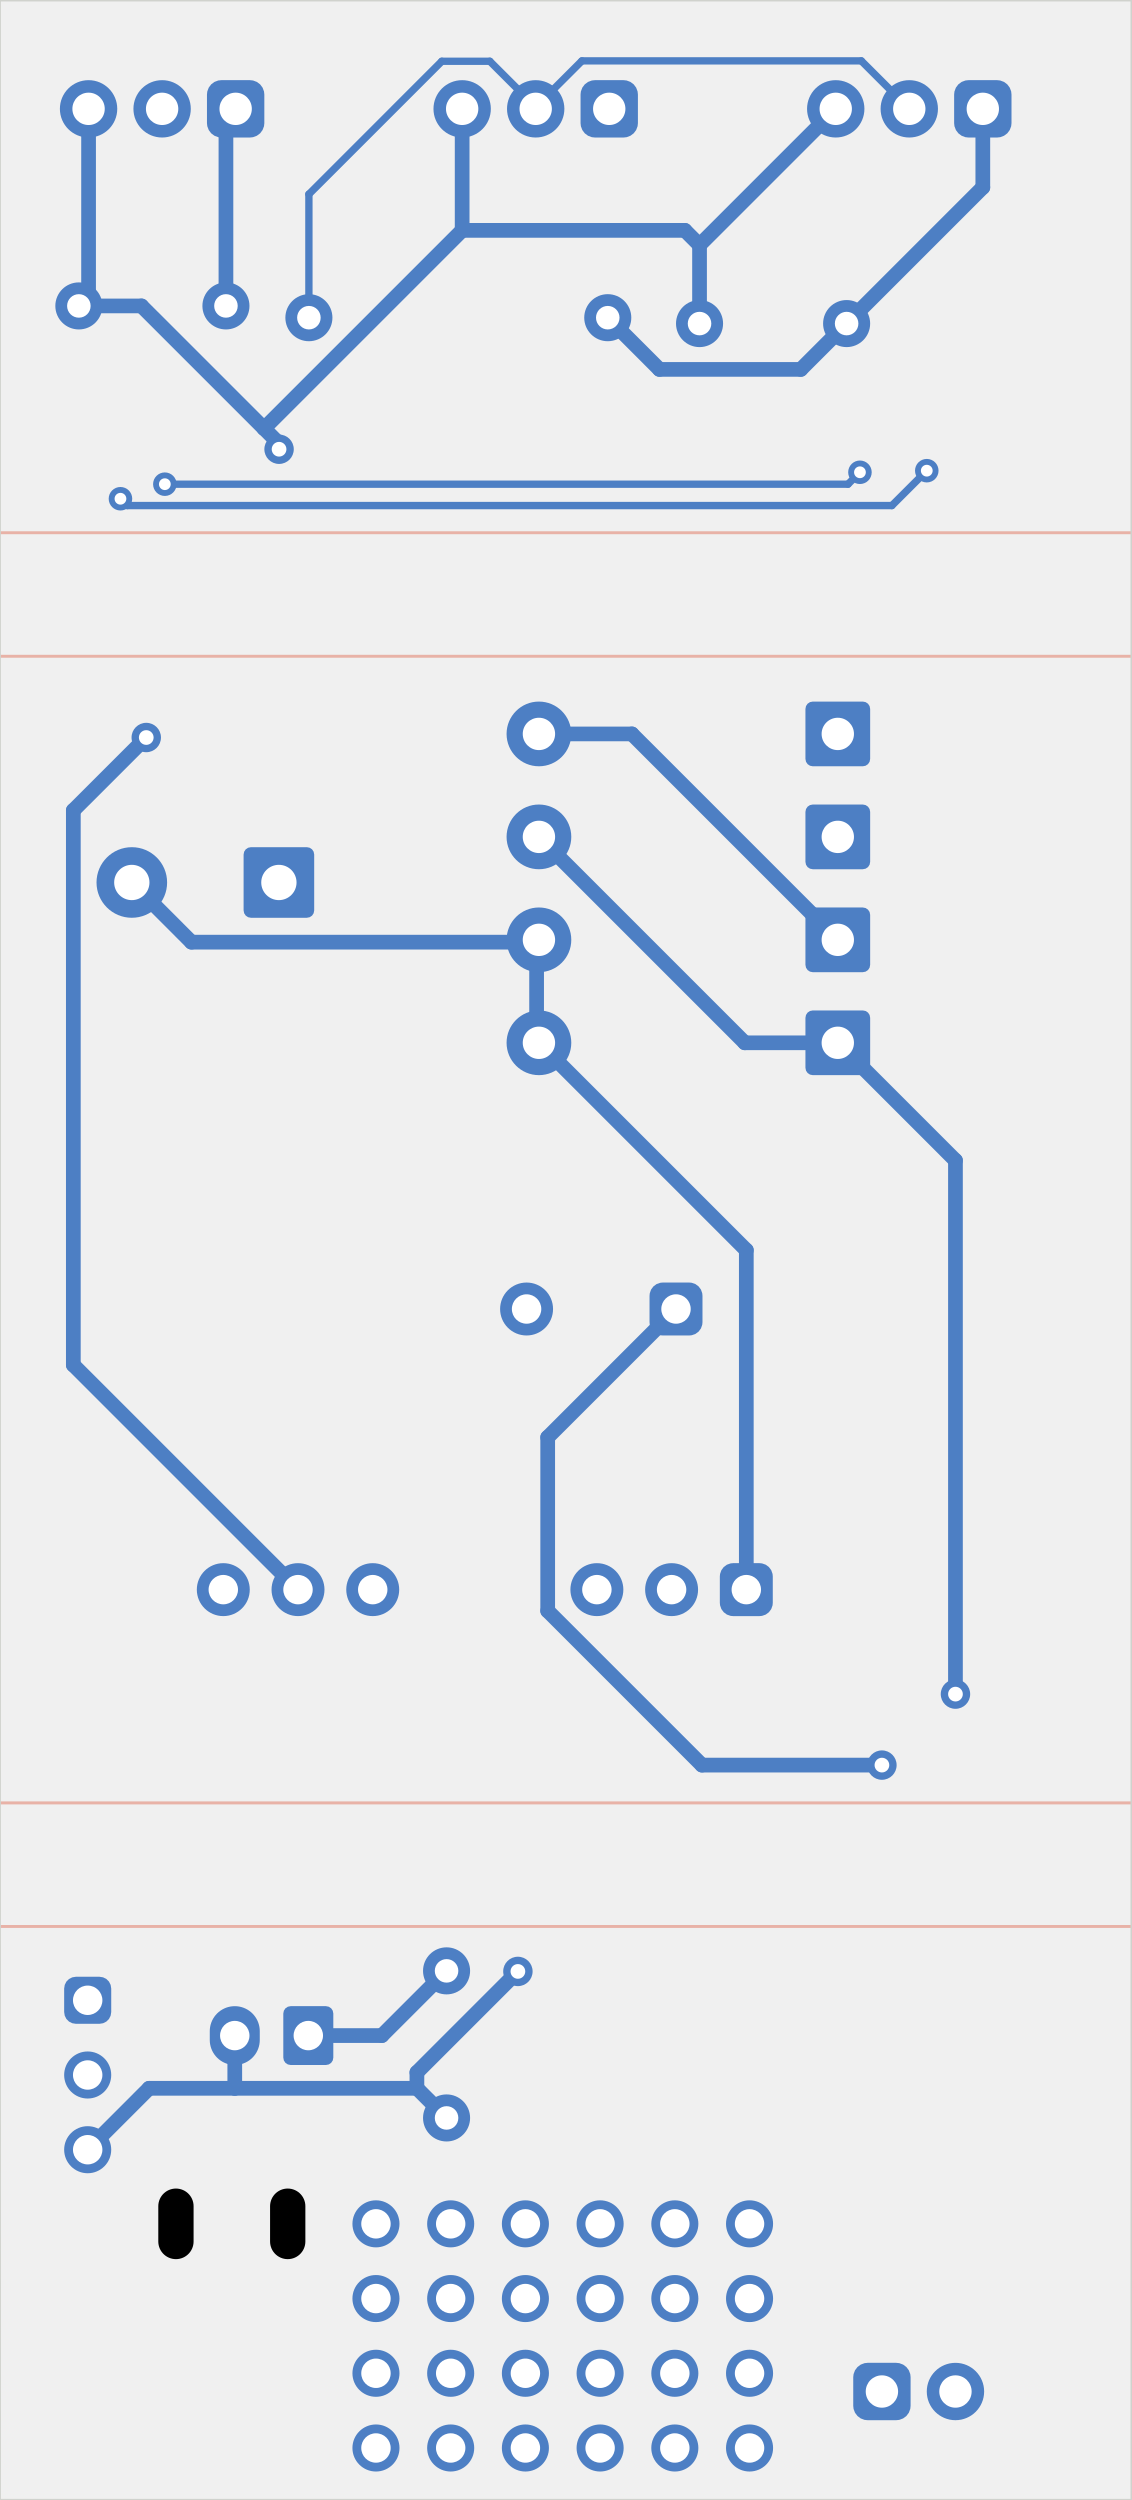
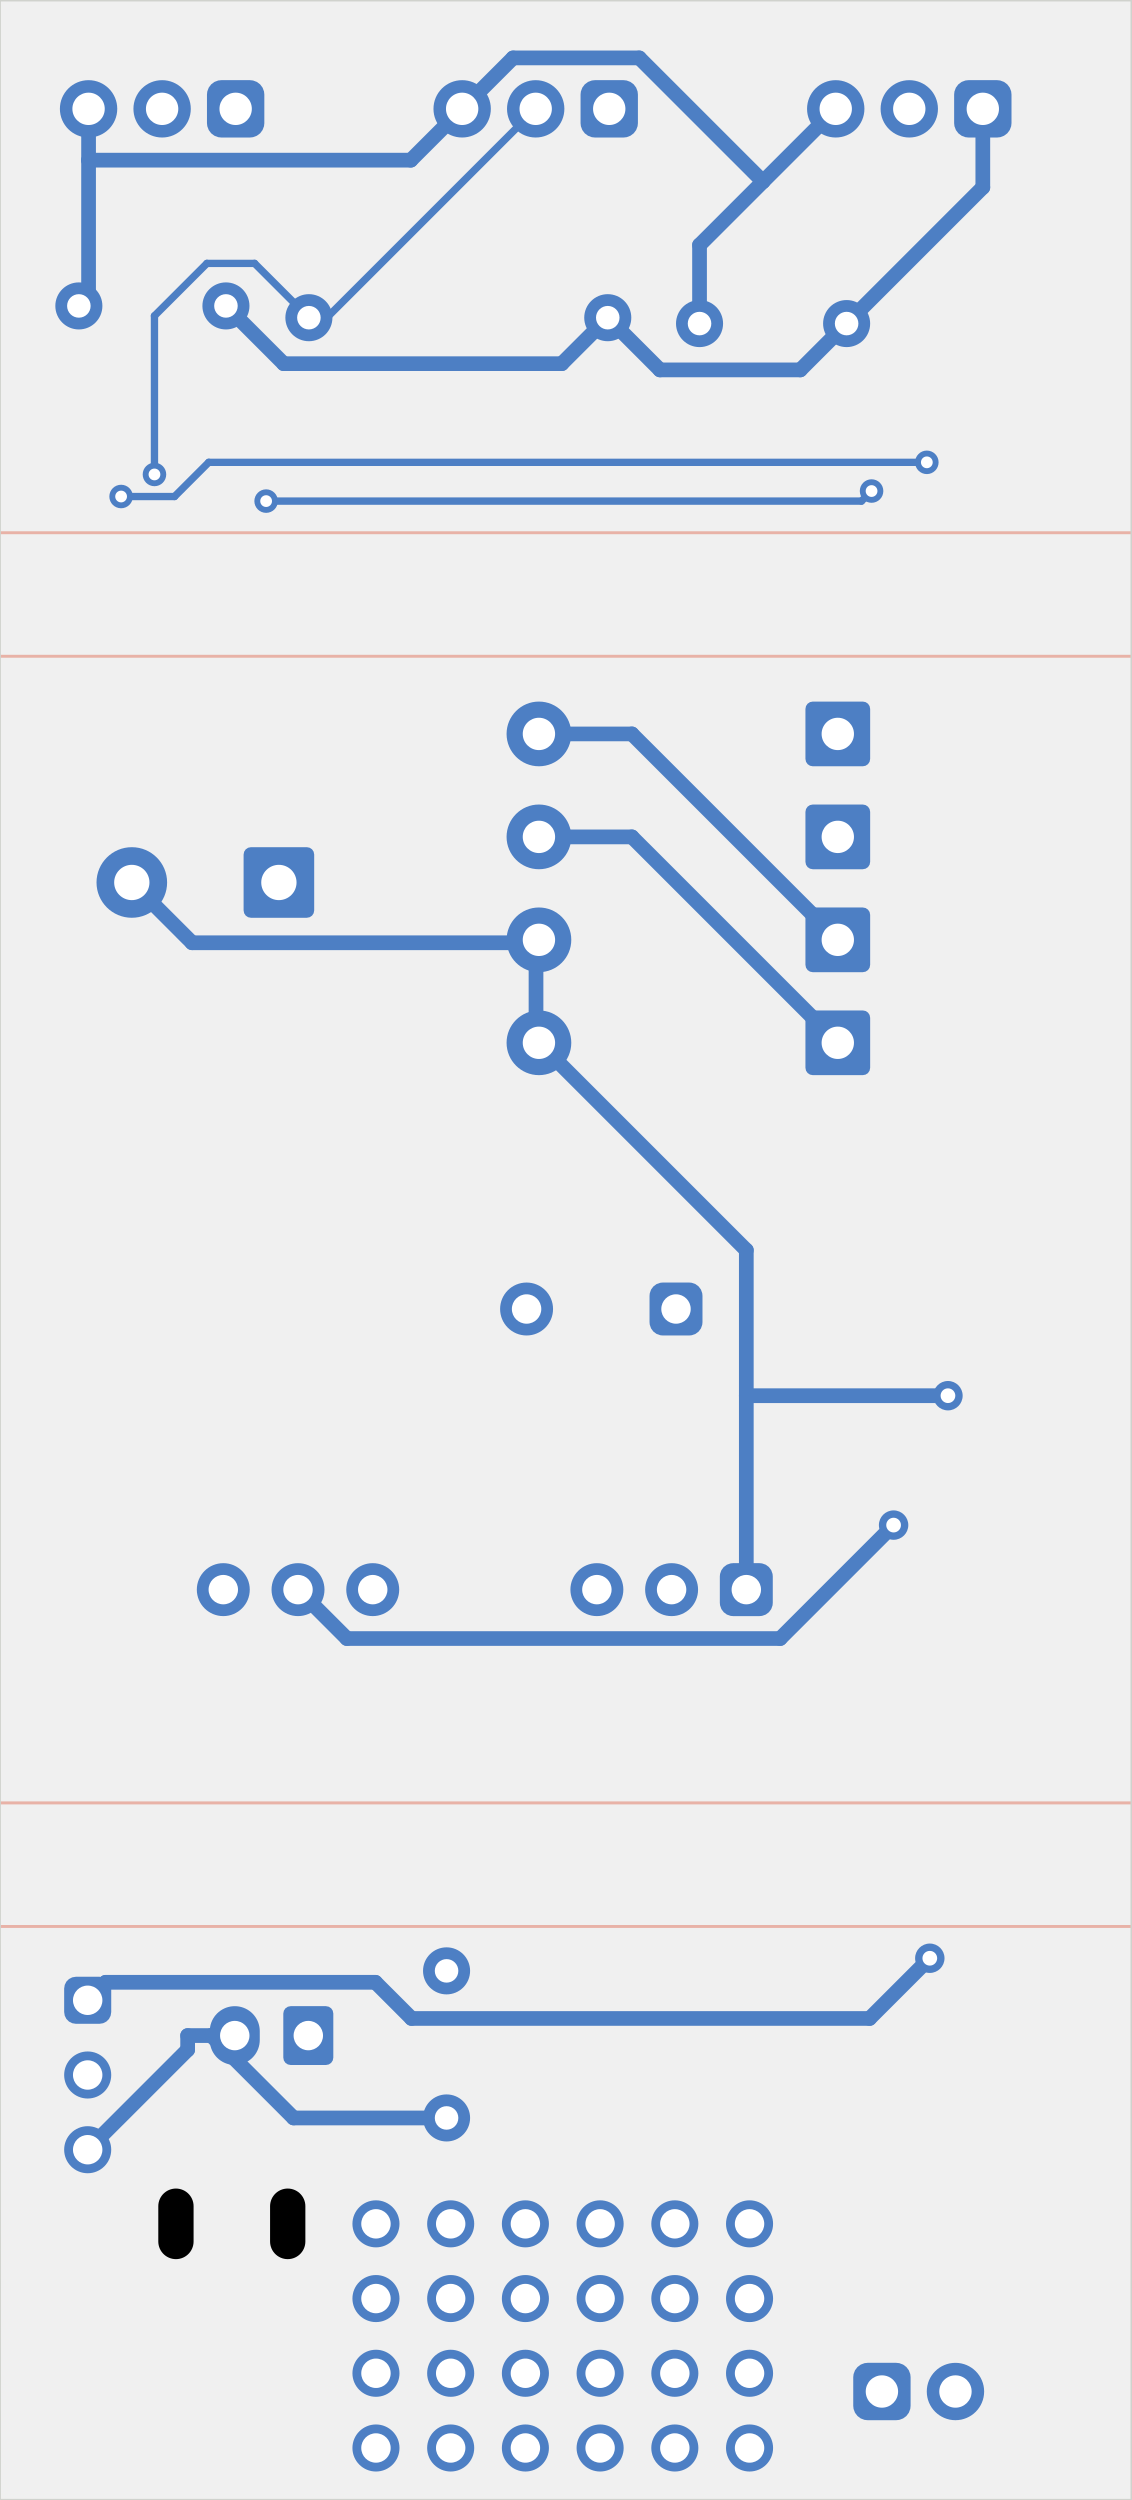
<svg xmlns="http://www.w3.org/2000/svg" version="1.1" width="38.481mm" height="84.988mm" viewBox="0 0 38.481 84.988">
  <g style="fill:#000000; fill-opacity:1;stroke:#000000; stroke-opacity:1; stroke-linecap:round; stroke-linejoin:round;" transform="translate(0 0) scale(1 1)">
+     <path style="fill:#4D7FC4; fill-opacity:1; stroke:none;fill-rule:evenodd;" d="M 21.686,3.212 21.675,3.109 21.626,2.979 21.543,2.868 21.432,2.785 21.302,2.736 21.198,2.725 20.224,2.725 20.12,2.736 19.99,2.785 19.879,2.868 19.796,2.979 19.747,3.109 19.736,3.212 19.736,4.188 19.747,4.291 19.796,4.421 19.879,4.532 19.99,4.615 20.12,4.664 20.224,4.675 21.198,4.675 21.302,4.664 21.432,4.615 21.543,4.532 21.626,4.421 21.675,4.291 21.686,4.188 Z" />
+   </g>
+   <g style="fill:#4D7FC4; fill-opacity:1; stroke:none;">
+     <circle cx="18.211" cy="3.7" r="0.975" />
+     <circle cx="15.711" cy="3.7" r="0.975" />
+     <circle cx="20.661" cy="10.8" r="0.8" />
+     <circle cx="10.501" cy="10.8" r="0.8" />
    <path style="fill:#4D7FC4; fill-opacity:1; stroke:none;fill-rule:evenodd;" d="M 8.986,3.212 8.975,3.109 8.926,2.979 8.843,2.868 8.732,2.785 8.602,2.736 8.498,2.725 7.524,2.725 7.42,2.736 7.29,2.785 7.179,2.868 7.096,2.979 7.047,3.109 7.036,3.212 7.036,4.188 7.047,4.291 7.096,4.421 7.179,4.532 7.29,4.615 7.42,4.664 7.524,4.675 8.498,4.675 8.602,4.664 8.732,4.615 8.843,4.532 8.926,4.421 8.975,4.291 8.986,4.188 Z" />
-   </g>
-   <g style="fill:#4D7FC4; fill-opacity:1; stroke:none;">
    <circle cx="5.511" cy="3.7" r="0.975" />
    <circle cx="3.011" cy="3.7" r="0.975" />
-     <path style="fill:#4D7FC4; fill-opacity:1; stroke:none;fill-rule:evenodd;" d="M 3.781,67.6 3.761,67.476 3.705,67.365 3.616,67.276 3.505,67.22 3.381,67.2 2.581,67.2 2.457,67.22 2.346,67.276 2.257,67.365 2.201,67.476 2.181,67.6 2.181,68.4 2.201,68.524 2.257,68.635 2.346,68.724 2.457,68.78 2.581,68.8 3.381,68.8 3.505,68.78 3.616,68.724 3.705,68.635 3.761,68.524 3.781,68.4 Z" />
-     <circle cx="2.981" cy="70.54" r="0.8" />
-     <circle cx="2.981" cy="73.08" r="0.8" />
-     <circle cx="20.661" cy="10.8" r="0.8" />
-     <circle cx="10.501" cy="10.8" r="0.8" />
+     <circle cx="28.781" cy="11" r="0.8" />
+     <circle cx="23.781" cy="11" r="0.8" />
+     <circle cx="7.681" cy="10.4" r="0.8" />
+     <circle cx="2.681" cy="10.4" r="0.8" />
    <path style="fill:#4D7FC4; fill-opacity:1; stroke:none;fill-rule:evenodd;" d="M 29.581,24.1 29.562,24.004 29.508,23.923 29.427,23.869 29.331,23.85 27.631,23.85 27.535,23.869 27.454,23.923 27.4,24.004 27.381,24.1 27.381,25.8 27.4,25.896 27.454,25.977 27.535,26.031 27.631,26.05 29.331,26.05 29.427,26.031 29.508,25.977 29.562,25.896 29.581,25.8 Z" />
    <circle cx="18.321" cy="24.95" r="1.1" />
-     <path style="fill:#4D7FC4; fill-opacity:1; stroke:none;fill-rule:evenodd;" d="M 34.386,3.212 34.375,3.109 34.326,2.979 34.243,2.868 34.132,2.785 34.002,2.736 33.898,2.725 32.923,2.725 32.82,2.736 32.69,2.785 32.579,2.868 32.496,2.979 32.447,3.109 32.436,3.212 32.436,4.188 32.447,4.291 32.496,4.421 32.579,4.532 32.69,4.615 32.82,4.664 32.923,4.675 33.898,4.675 34.002,4.664 34.132,4.615 34.243,4.532 34.326,4.421 34.375,4.291 34.386,4.188 Z" />
-     <circle cx="30.911" cy="3.7" r="0.975" />
-     <circle cx="28.411" cy="3.7" r="0.975" />
-     <path style="fill:#4D7FC4; fill-opacity:1; stroke:none;fill-rule:evenodd;" d="M 23.881,44.05 23.873,43.966 23.829,43.84 23.749,43.732 23.641,43.652 23.515,43.608 23.431,43.6 22.531,43.6 22.447,43.608 22.321,43.652 22.213,43.732 22.133,43.84 22.089,43.966 22.081,44.05 22.081,44.95 22.089,45.034 22.133,45.16 22.213,45.268 22.321,45.348 22.447,45.392 22.531,45.4 23.431,45.4 23.515,45.392 23.641,45.348 23.749,45.268 23.829,45.16 23.873,45.034 23.881,44.95 Z" />
-     <circle cx="17.901" cy="44.5" r="0.9" />
-     <path style="fill:#4D7FC4; fill-opacity:1; stroke:none;fill-rule:evenodd;" d="M 29.006,81.787 29.017,81.891 29.066,82.021 29.149,82.132 29.26,82.215 29.39,82.264 29.494,82.275 30.468,82.275 30.572,82.264 30.702,82.215 30.813,82.132 30.896,82.021 30.945,81.891 30.956,81.787 30.956,80.812 30.945,80.709 30.896,80.579 30.813,80.468 30.702,80.385 30.572,80.336 30.468,80.325 29.494,80.325 29.39,80.336 29.26,80.385 29.149,80.468 29.066,80.579 29.017,80.709 29.006,80.812 Z" />
-     <circle cx="32.481" cy="81.3" r="0.975" />
-     <path style="fill:#4D7FC4; fill-opacity:1; stroke:none;fill-rule:evenodd;" d="M 29.581,31.1 29.562,31.004 29.508,30.923 29.427,30.869 29.331,30.85 27.631,30.85 27.535,30.869 27.454,30.923 27.4,31.004 27.381,31.1 27.381,32.8 27.4,32.896 27.454,32.977 27.535,33.031 27.631,33.05 29.331,33.05 29.427,33.031 29.508,32.977 29.562,32.896 29.581,32.8 Z" />
-     <circle cx="18.321" cy="31.95" r="1.1" />
-     <circle cx="7.681" cy="10.4" r="0.8" />
-     <circle cx="2.681" cy="10.4" r="0.8" />
    <path style="fill:#4D7FC4; fill-opacity:1; stroke:none;fill-rule:evenodd;" d="M 26.271,53.59 26.263,53.506 26.219,53.38 26.139,53.272 26.031,53.192 25.905,53.148 25.821,53.14 24.921,53.14 24.837,53.148 24.711,53.192 24.603,53.272 24.523,53.38 24.479,53.506 24.471,53.59 24.471,54.49 24.479,54.574 24.523,54.7 24.603,54.808 24.711,54.888 24.837,54.932 24.921,54.94 25.821,54.94 25.905,54.932 26.031,54.888 26.139,54.808 26.219,54.7 26.263,54.574 26.271,54.49 Z" />
    <circle cx="22.831" cy="54.04" r="0.9" />
    <circle cx="20.291" cy="54.04" r="0.9" />
    <circle cx="12.671" cy="54.04" r="0.9" />
    <circle cx="10.131" cy="54.04" r="0.9" />
    <circle cx="7.591" cy="54.04" r="0.9" />
    <path style="fill:#4D7FC4; fill-opacity:1; stroke:none;fill-rule:evenodd;" d="M 29.581,34.6 29.562,34.504 29.508,34.423 29.427,34.369 29.331,34.35 27.631,34.35 27.535,34.369 27.454,34.423 27.4,34.504 27.381,34.6 27.381,36.3 27.4,36.396 27.454,36.477 27.535,36.531 27.631,36.55 29.331,36.55 29.427,36.531 29.508,36.477 29.562,36.396 29.581,36.3 Z" />
    <circle cx="18.321" cy="35.45" r="1.1" />
-     <path style="fill:#4D7FC4; fill-opacity:1; stroke:none;fill-rule:evenodd;" d="M 29.581,27.6 29.562,27.504 29.508,27.423 29.427,27.369 29.331,27.35 27.631,27.35 27.535,27.369 27.454,27.423 27.4,27.504 27.381,27.6 27.381,29.3 27.4,29.396 27.454,29.477 27.535,29.531 27.631,29.55 29.331,29.55 29.427,29.531 29.508,29.477 29.562,29.396 29.581,29.3 Z" />
-     <circle cx="18.321" cy="28.45" r="1.1" />
-     <circle cx="15.181" cy="67" r="0.8" />
-     <circle cx="15.181" cy="72" r="0.8" />
    <path style="fill:#4D7FC4; fill-opacity:1; stroke:none;fill-rule:evenodd;" d="M 11.331,68.45 11.312,68.354 11.258,68.273 11.177,68.219 11.081,68.2 9.881,68.2 9.785,68.219 9.704,68.273 9.65,68.354 9.631,68.45 9.631,69.95 9.65,70.046 9.704,70.127 9.785,70.181 9.881,70.2 11.081,70.2 11.177,70.181 11.258,70.127 11.312,70.046 11.331,69.95 Z" />
  </g>
  <g style="fill:none;  stroke:#4D7FC4; stroke-width:1.7; stroke-opacity:1;  stroke-linecap:round; stroke-linejoin:round;">
    <path d="M7.981 69.05 L7.981 69.35 " />
-     <path style="fill:#4D7FC4; fill-opacity:1; stroke:none;fill-rule:evenodd;" d="M 21.686,3.212 21.675,3.109 21.626,2.979 21.543,2.868 21.432,2.785 21.302,2.736 21.198,2.725 20.224,2.725 20.12,2.736 19.99,2.785 19.879,2.868 19.796,2.979 19.747,3.109 19.736,3.212 19.736,4.188 19.747,4.291 19.796,4.421 19.879,4.532 19.99,4.615 20.12,4.664 20.224,4.675 21.198,4.675 21.302,4.664 21.432,4.615 21.543,4.532 21.626,4.421 21.675,4.291 21.686,4.188 Z" />
+     <path style="fill:#4D7FC4; fill-opacity:1; stroke:none;fill-rule:evenodd;" d="M 3.781,67.6 3.761,67.476 3.705,67.365 3.616,67.276 3.505,67.22 3.381,67.2 2.581,67.2 2.457,67.22 2.346,67.276 2.257,67.365 2.201,67.476 2.181,67.6 2.181,68.4 2.201,68.524 2.257,68.635 2.346,68.724 2.457,68.78 2.581,68.8 3.381,68.8 3.505,68.78 3.616,68.724 3.705,68.635 3.761,68.524 3.781,68.4 Z" />
  </g>
  <g style="fill:#4D7FC4; fill-opacity:1; stroke:none;">
-     <circle cx="18.211" cy="3.7" r="0.975" />
-     <circle cx="15.711" cy="3.7" r="0.975" />
+     <circle cx="2.981" cy="70.54" r="0.8" />
+     <circle cx="2.981" cy="73.08" r="0.8" />
+     <path style="fill:#4D7FC4; fill-opacity:1; stroke:none;fill-rule:evenodd;" d="M 34.386,3.212 34.375,3.109 34.326,2.979 34.243,2.868 34.132,2.785 34.002,2.736 33.898,2.725 32.923,2.725 32.82,2.736 32.69,2.785 32.579,2.868 32.496,2.979 32.447,3.109 32.436,3.212 32.436,4.188 32.447,4.291 32.496,4.421 32.579,4.532 32.69,4.615 32.82,4.664 32.923,4.675 33.898,4.675 34.002,4.664 34.132,4.615 34.243,4.532 34.326,4.421 34.375,4.291 34.386,4.188 Z" />
+     <circle cx="30.911" cy="3.7" r="0.975" />
+     <circle cx="28.411" cy="3.7" r="0.975" />
+     <path style="fill:#4D7FC4; fill-opacity:1; stroke:none;fill-rule:evenodd;" d="M 29.581,31.1 29.562,31.004 29.508,30.923 29.427,30.869 29.331,30.85 27.631,30.85 27.535,30.869 27.454,30.923 27.4,31.004 27.381,31.1 27.381,32.8 27.4,32.896 27.454,32.977 27.535,33.031 27.631,33.05 29.331,33.05 29.427,33.031 29.508,32.977 29.562,32.896 29.581,32.8 Z" />
+     <circle cx="18.321" cy="31.95" r="1.1" />
    <circle cx="25.481" cy="75.6" r="0.8" />
    <circle cx="22.941" cy="75.6" r="0.8" />
    <circle cx="20.401" cy="75.6" r="0.8" />
    <circle cx="17.861" cy="75.6" r="0.8" />
    <circle cx="15.321" cy="75.6" r="0.8" />
    <circle cx="12.781" cy="75.6" r="0.8" />
    <circle cx="25.481" cy="78.14" r="0.8" />
    <circle cx="22.941" cy="78.14" r="0.8" />
    <circle cx="20.401" cy="78.14" r="0.8" />
    <circle cx="17.861" cy="78.14" r="0.8" />
    <circle cx="15.321" cy="78.14" r="0.8" />
    <circle cx="12.781" cy="78.14" r="0.8" />
    <circle cx="25.481" cy="80.68" r="0.8" />
    <circle cx="22.941" cy="80.68" r="0.8" />
    <circle cx="20.401" cy="80.68" r="0.8" />
    <circle cx="17.861" cy="80.68" r="0.8" />
    <circle cx="15.321" cy="80.68" r="0.8" />
    <circle cx="12.781" cy="80.68" r="0.8" />
    <circle cx="25.481" cy="83.22" r="0.8" />
    <circle cx="22.941" cy="83.22" r="0.8" />
    <circle cx="20.401" cy="83.22" r="0.8" />
    <circle cx="17.861" cy="83.22" r="0.8" />
    <circle cx="15.321" cy="83.22" r="0.8" />
    <circle cx="12.781" cy="83.22" r="0.8" />
-     <circle cx="28.781" cy="11" r="0.8" />
-     <circle cx="23.781" cy="11" r="0.8" />
+     <path style="fill:#4D7FC4; fill-opacity:1; stroke:none;fill-rule:evenodd;" d="M 29.006,81.787 29.017,81.891 29.066,82.021 29.149,82.132 29.26,82.215 29.39,82.264 29.494,82.275 30.468,82.275 30.572,82.264 30.702,82.215 30.813,82.132 30.896,82.021 30.945,81.891 30.956,81.787 30.956,80.812 30.945,80.709 30.896,80.579 30.813,80.468 30.702,80.385 30.572,80.336 30.468,80.325 29.494,80.325 29.39,80.336 29.26,80.385 29.149,80.468 29.066,80.579 29.017,80.709 29.006,80.812 Z" />
+     <circle cx="32.481" cy="81.3" r="0.975" />
+     <path style="fill:#4D7FC4; fill-opacity:1; stroke:none;fill-rule:evenodd;" d="M 29.581,27.6 29.562,27.504 29.508,27.423 29.427,27.369 29.331,27.35 27.631,27.35 27.535,27.369 27.454,27.423 27.4,27.504 27.381,27.6 27.381,29.3 27.4,29.396 27.454,29.477 27.535,29.531 27.631,29.55 29.331,29.55 29.427,29.531 29.508,29.477 29.562,29.396 29.581,29.3 Z" />
+     <circle cx="18.321" cy="28.45" r="1.1" />
+     <circle cx="15.181" cy="67" r="0.8" />
+     <circle cx="15.181" cy="72" r="0.8" />
    <path style="fill:#4D7FC4; fill-opacity:1; stroke:none;fill-rule:evenodd;" d="M 10.681,29.05 10.662,28.954 10.608,28.873 10.527,28.819 10.431,28.8 8.531,28.8 8.435,28.819 8.354,28.873 8.3,28.954 8.281,29.05 8.281,30.95 8.3,31.046 8.354,31.127 8.435,31.181 8.531,31.2 10.431,31.2 10.527,31.181 10.608,31.127 10.662,31.046 10.681,30.95 Z" />
    <circle cx="4.481" cy="30" r="1.2" />
-     <circle cx="9.487" cy="15.272" r="0.5" />
-     <circle cx="17.606" cy="67.019" r="0.5" />
-     <circle cx="4.972" cy="25.072" r="0.5" />
-     <circle cx="5.604" cy="16.46" r="0.4" />
-     <circle cx="29.234" cy="16.055" r="0.4" />
-     <circle cx="4.095" cy="16.955" r="0.4" />
-     <circle cx="31.506" cy="16.001" r="0.4" />
-     <circle cx="29.981" cy="60.005" r="0.5" />
-     <circle cx="32.481" cy="57.592" r="0.5" />
+     <path style="fill:#4D7FC4; fill-opacity:1; stroke:none;fill-rule:evenodd;" d="M 23.881,44.05 23.873,43.966 23.829,43.84 23.749,43.732 23.641,43.652 23.515,43.608 23.431,43.6 22.531,43.6 22.447,43.608 22.321,43.652 22.213,43.732 22.133,43.84 22.089,43.966 22.081,44.05 22.081,44.95 22.089,45.034 22.133,45.16 22.213,45.268 22.321,45.348 22.447,45.392 22.531,45.4 23.431,45.4 23.515,45.392 23.641,45.348 23.749,45.268 23.829,45.16 23.873,45.034 23.881,44.95 Z" />
+     <circle cx="17.901" cy="44.5" r="0.9" />
+     <circle cx="31.609" cy="66.571" r="0.5" />
+     <circle cx="5.251" cy="16.129" r="0.4" />
+     <circle cx="30.378" cy="51.846" r="0.5" />
+     <circle cx="4.117" cy="16.879" r="0.4" />
+     <circle cx="31.508" cy="15.717" r="0.4" />
+     <circle cx="9.047" cy="17.035" r="0.4" />
+     <circle cx="29.629" cy="16.693" r="0.4" />
+     <circle cx="32.226" cy="47.447" r="0.5" />
  </g>
  <g style="fill:none;  stroke:#4D7FC4; stroke-width:0.5; stroke-opacity:1;  stroke-linecap:round; stroke-linejoin:round;">
-     <path d="M33.411 6.37 L33.411 3.7 " />
-     <path d="M7.681 10.4 L7.681 4.03 " />
-     <path d="M28.781 11 L33.411 6.37 " />
-     <path d="M7.681 4.03 L8.011 3.7 " />
-     <path d="M27.223 12.558 L28.781 11 " />
-     <path d="M22.419 12.558 L27.223 12.558 " />
-     <path d="M20.661 10.8 L22.419 12.558 " />
-     <path d="M2.493 27.55 L2.493 46.402 " />
-     <path d="M7.981 70.992 L14.173 70.992 " />
-     <path d="M3.011 10.4 L2.681 10.4 " />
+     <path d="M2.981 68 L3.592 67.389 " />
+     <path d="M33.411 3.7 L33.411 6.37 " />
+     <path d="M13.991 68.618 L29.562 68.618 " />
+     <path d="M20.661 10.8 L22.436 12.575 " />
+     <path d="M12.762 67.389 L13.991 68.618 " />
+     <path d="M29.562 68.618 L31.609 66.571 " />
+     <path d="M3.592 67.389 L12.762 67.389 " />
+     <path d="M19.098 12.363 L20.661 10.8 " />
+     <path d="M27.206 12.575 L28.781 11 " />
+     <path d="M7.681 10.4 L9.644 12.363 " />
+     <path d="M22.436 12.575 L27.206 12.575 " />
+     <path d="M9.644 12.363 L19.098 12.363 " />
+     <path d="M33.411 6.37 L28.781 11 " />
+   </g>
+   <g style="fill:none;  stroke:#4D7FC4; stroke-width:0.25; stroke-opacity:1;  stroke-linecap:round; stroke-linejoin:round;">
+     <path d="M11.111 10.8 L18.211 3.7 " />
+     <path d="M10.501 10.8 L8.655 8.954 " />
+     <path d="M5.251 10.737 L5.251 16.129 " />
+     <path d="M8.655 8.954 L7.035 8.954 " />
+     <path d="M7.035 8.954 L5.251 10.737 " />
+     <path d="M10.501 10.8 L11.111 10.8 " />
+   </g>
+   <g style="fill:none;  stroke:#4D7FC4; stroke-width:0.5; stroke-opacity:1;  stroke-linecap:round; stroke-linejoin:round;">
+     <path d="M21.733 1.969 L17.442 1.969 " />
+     <path d="M7.18 69.2 L6.379 69.2 " />
+     <path d="M7.981 69.2 L7.18 69.2 " />
+     <path d="M25.938 6.173 L21.733 1.969 " />
+     <path d="M25.938 6.173 L28.411 3.7 " />
+     <path d="M2.981 73.08 L6.379 69.682 " />
+     <path d="M11.793 55.702 L26.522 55.702 " />
+     <path d="M26.522 55.702 L30.378 51.846 " />
+     <path d="M13.966 5.445 L3.011 5.445 " />
+     <path d="M3.011 5.445 L3.011 10.07 " />
+     <path d="M23.781 8.33 L25.938 6.173 " />
+     <path d="M10.131 54.04 L11.793 55.702 " />
    <path d="M23.781 11 L23.781 8.33 " />
-     <path d="M23.781 8.33 L28.411 3.7 " />
-     <path d="M14.173 70.992 L14.173 70.452 " />
-     <path d="M3.011 10.4 L4.809 10.4 " />
-     <path d="M7.981 69.2 L7.981 70.952 " />
-     <path d="M14.173 70.992 L15.181 72 " />
-     <path d="M8.976 14.566 L9.487 15.078 " />
-     <path d="M4.809 10.4 L8.976 14.566 " />
-     <path d="M15.711 7.831 L23.282 7.831 " />
-     <path d="M3.011 10.4 L3.011 3.7 " />
-     <path d="M9.487 15.078 L9.487 15.272 " />
-     <path d="M23.282 7.831 L23.781 8.33 " />
-     <path d="M7.981 70.952 L7.981 70.992 " />
-     <path d="M5.069 70.992 L2.981 73.08 " />
-     <path d="M2.493 46.402 L10.131 54.04 " />
-     <path d="M8.976 14.566 L15.711 7.831 " />
-     <path d="M15.711 7.831 L15.711 3.7 " />
-     <path d="M4.972 25.072 L2.493 27.55 " />
-     <path d="M7.981 70.992 L5.069 70.992 " />
-     <path d="M14.173 70.452 L17.606 67.019 " />
+     <path d="M3.011 3.7 L3.011 5.445 " />
+     <path d="M17.442 1.969 L15.711 3.7 " />
+     <path d="M3.011 10.07 L2.681 10.4 " />
+     <path d="M15.711 3.7 L13.966 5.445 " />
+     <path d="M9.98 72 L15.181 72 " />
+     <path d="M7.18 69.2 L9.98 72 " />
+     <path d="M6.379 69.682 L6.379 69.2 " />
  </g>
  <g style="fill:none;  stroke:#4D7FC4; stroke-width:0.25; stroke-opacity:1;  stroke-linecap:round; stroke-linejoin:round;">
-     <path d="M28.828 16.46 L5.604 16.46 " />
-     <path d="M29.234 16.055 L28.828 16.46 " />
-     <path d="M30.32 17.187 L4.327 17.187 " />
-     <path d="M31.506 16.001 L30.32 17.187 " />
-     <path d="M4.327 17.187 L4.095 16.955 " />
-     <path d="M19.782 2.07 L18.211 3.641 " />
-     <path d="M30.911 3.7 L29.281 2.07 " />
-     <path d="M29.281 2.07 L19.782 2.07 " />
-     <path d="M10.501 6.601 L10.501 10.8 " />
-     <path d="M15.019 2.083 L10.501 6.601 " />
-     <path d="M16.652 2.083 L15.019 2.083 " />
-     <path d="M18.211 3.641 L16.652 2.083 " />
-     <path d="M18.211 3.7 L18.211 3.641 " />
+     <path d="M7.096 15.717 L5.934 16.879 " />
+     <path d="M5.934 16.879 L4.117 16.879 " />
+     <path d="M31.508 15.717 L7.096 15.717 " />
+     <path d="M29.629 16.693 L29.286 17.035 " />
+     <path d="M29.286 17.035 L9.047 17.035 " />
  </g>
  <g style="fill:none;  stroke:#4D7FC4; stroke-width:0.5; stroke-opacity:1;  stroke-linecap:round; stroke-linejoin:round;">
+     <path d="M18.321 35.45 L25.371 42.5 " />
+     <path d="M6.53 32.049 L18.222 32.049 " />
+     <path d="M25.371 47.447 L25.371 54.04 " />
+     <path d="M25.371 47.447 L32.226 47.447 " />
+     <path d="M18.222 32.049 L18.321 31.95 " />
+     <path d="M4.481 30 L6.53 32.049 " />
+     <path d="M18.321 35.45 L18.222 35.351 " />
+     <path d="M18.222 35.351 L18.222 32.049 " />
+     <path d="M25.371 42.5 L25.371 47.447 " />
    <path d="M28.481 31.95 L21.481 24.95 " />
    <path d="M21.481 24.95 L18.321 24.95 " />
-     <path d="M18.619 54.761 L23.863 60.005 " />
-     <path d="M18.619 48.862 L18.619 54.761 " />
-     <path d="M23.863 60.005 L29.981 60.005 " />
-     <path d="M22.981 44.5 L18.619 48.862 " />
-     <path d="M29.981 60.005 L29.981 60.005 " />
-     <path d="M28.481 35.45 L32.481 39.45 " />
-     <path d="M25.321 35.45 L28.481 35.45 " />
-     <path d="M18.321 28.45 L25.321 35.45 " />
-     <path d="M32.481 39.45 L32.481 57.592 " />
-     <path d="M25.371 54.04 L25.371 42.5 " />
-     <path d="M18.242 32.029 L18.242 35.371 " />
-     <path d="M6.51 32.029 L18.242 32.029 " />
-     <path d="M25.371 42.5 L18.321 35.45 " />
-     <path d="M18.242 35.371 L18.321 35.45 " />
-     <path d="M4.481 30 L6.51 32.029 " />
-     <path d="M18.242 32.029 L18.321 31.95 " />
-     <path d="M10.481 69.2 L12.981 69.2 " />
-     <path d="M12.981 69.2 L15.181 67 " />
+     <path d="M21.481 28.45 L28.481 35.45 " />
+     <path d="M18.321 28.45 L21.481 28.45 " />
  </g>
  <g style="fill:none;  stroke:#E8B2A7; stroke-width:0.1; stroke-opacity:1;  stroke-linecap:round; stroke-linejoin:round;">
    <path d="M38.481 18.11 L-0.019 18.11 " />
    <path d="M38.481 22.31 L-0.019 22.31 " />
    <path d="M38.481 61.29 L-0.019 61.29 " />
    <path d="M38.481 65.49 L-0.019 65.49 " />
    <path style="fill:none;  stroke:#D0D2CD; stroke-width:0.1; stroke-opacity:1;  stroke-linecap:round; stroke-linejoin:round;fill:none" d="M 38.481,0 -0.019,0 -0.019,85 38.481,85 Z" />
  </g>
  <g style="fill:#FFFFFF; fill-opacity:1; stroke:none;">
-     <circle cx="9.487" cy="15.272" r="0.25" />
-     <circle cx="17.606" cy="67.019" r="0.25" />
-     <circle cx="4.972" cy="25.072" r="0.25" />
-     <circle cx="5.604" cy="16.46" r="0.2" />
-     <circle cx="29.234" cy="16.055" r="0.2" />
-     <circle cx="4.095" cy="16.955" r="0.2" />
-     <circle cx="31.506" cy="16.001" r="0.2" />
-     <circle cx="29.981" cy="60.005" r="0.25" />
-     <circle cx="32.481" cy="57.592" r="0.25" />
+     <circle cx="31.609" cy="66.571" r="0.25" />
+     <circle cx="5.251" cy="16.129" r="0.2" />
+     <circle cx="30.378" cy="51.846" r="0.25" />
+     <circle cx="4.117" cy="16.879" r="0.2" />
+     <circle cx="31.508" cy="15.717" r="0.2" />
+     <circle cx="9.047" cy="17.035" r="0.2" />
+     <circle cx="29.629" cy="16.693" r="0.2" />
+     <circle cx="32.226" cy="47.447" r="0.25" />
+   </g>
+   <g style="fill:#FFFFFF; fill-opacity:1; stroke:none;">
+     <circle cx="20.711" cy="3.7" r="0.55" />
+   </g>
+   <g style="fill:#FFFFFF; fill-opacity:1; stroke:none;">
+     <circle cx="18.211" cy="3.7" r="0.55" />
+   </g>
+   <g style="fill:#FFFFFF; fill-opacity:1; stroke:none;">
+     <circle cx="15.711" cy="3.7" r="0.55" />
+   </g>
+   <g style="fill:#FFFFFF; fill-opacity:1; stroke:none;">
+     <circle cx="20.661" cy="10.8" r="0.4" />
+   </g>
+   <g style="fill:#FFFFFF; fill-opacity:1; stroke:none;">
+     <circle cx="10.501" cy="10.8" r="0.4" />
  </g>
  <g style="fill:#FFFFFF; fill-opacity:1; stroke:none;">
    <circle cx="8.011" cy="3.7" r="0.55" />
  </g>
  <g style="fill:#FFFFFF; fill-opacity:1; stroke:none;">
    <circle cx="5.511" cy="3.7" r="0.55" />
  </g>
  <g style="fill:#FFFFFF; fill-opacity:1; stroke:none;">
    <circle cx="3.011" cy="3.7" r="0.55" />
  </g>
  <g style="fill:#FFFFFF; fill-opacity:1; stroke:none;">
-     <circle cx="2.981" cy="68" r="0.5" />
-   </g>
-   <g style="fill:#FFFFFF; fill-opacity:1; stroke:none;">
-     <circle cx="2.981" cy="70.54" r="0.5" />
-   </g>
-   <g style="fill:#FFFFFF; fill-opacity:1; stroke:none;">
-     <circle cx="2.981" cy="73.08" r="0.5" />
-   </g>
-   <g style="fill:#FFFFFF; fill-opacity:1; stroke:none;">
-     <circle cx="20.661" cy="10.8" r="0.4" />
-   </g>
-   <g style="fill:#FFFFFF; fill-opacity:1; stroke:none;">
-     <circle cx="10.501" cy="10.8" r="0.4" />
-   </g>
-   <g style="fill:#FFFFFF; fill-opacity:1; stroke:none;">
-     <circle cx="28.481" cy="24.95" r="0.55" />
-   </g>
-   <g style="fill:#FFFFFF; fill-opacity:1; stroke:none;">
-     <circle cx="18.321" cy="24.95" r="0.55" />
-   </g>
-   <g style="fill:#FFFFFF; fill-opacity:1; stroke:none;">
-     <circle cx="33.411" cy="3.7" r="0.55" />
-   </g>
-   <g style="fill:#FFFFFF; fill-opacity:1; stroke:none;">
-     <circle cx="30.911" cy="3.7" r="0.55" />
-   </g>
-   <g style="fill:#FFFFFF; fill-opacity:1; stroke:none;">
-     <circle cx="28.411" cy="3.7" r="0.55" />
-   </g>
-   <g style="fill:#FFFFFF; fill-opacity:1; stroke:none;">
-     <circle cx="22.981" cy="44.5" r="0.5" />
-   </g>
-   <g style="fill:#FFFFFF; fill-opacity:1; stroke:none;">
-     <circle cx="17.901" cy="44.5" r="0.5" />
-   </g>
-   <g style="fill:#FFFFFF; fill-opacity:1; stroke:none;">
-     <circle cx="29.981" cy="81.3" r="0.55" />
-   </g>
-   <g style="fill:#FFFFFF; fill-opacity:1; stroke:none;">
-     <circle cx="32.481" cy="81.3" r="0.55" />
-   </g>
-   <g style="fill:#FFFFFF; fill-opacity:1; stroke:none;">
-     <circle cx="28.481" cy="31.95" r="0.55" />
-   </g>
-   <g style="fill:#FFFFFF; fill-opacity:1; stroke:none;">
-     <circle cx="18.321" cy="31.95" r="0.55" />
+     <circle cx="28.781" cy="11" r="0.4" />
+   </g>
+   <g style="fill:#FFFFFF; fill-opacity:1; stroke:none;">
+     <circle cx="23.781" cy="11" r="0.4" />
  </g>
  <g style="fill:#FFFFFF; fill-opacity:1; stroke:none;">
    <circle cx="7.681" cy="10.4" r="0.4" />
  </g>
  <g style="fill:#FFFFFF; fill-opacity:1; stroke:none;">
    <circle cx="2.681" cy="10.4" r="0.4" />
-   </g>
-   <g style="fill:#FFFFFF; fill-opacity:1; stroke:none;">
-     <circle cx="25.371" cy="54.04" r="0.5" />
-   </g>
-   <g style="fill:#FFFFFF; fill-opacity:1; stroke:none;">
-     <circle cx="22.831" cy="54.04" r="0.5" />
-   </g>
-   <g style="fill:#FFFFFF; fill-opacity:1; stroke:none;">
-     <circle cx="20.291" cy="54.04" r="0.5" />
-   </g>
-   <g style="fill:#FFFFFF; fill-opacity:1; stroke:none;">
-     <circle cx="12.671" cy="54.04" r="0.5" />
-   </g>
-   <g style="fill:#FFFFFF; fill-opacity:1; stroke:none;">
-     <circle cx="10.131" cy="54.04" r="0.5" />
-   </g>
-   <g style="fill:#FFFFFF; fill-opacity:1; stroke:none;">
-     <circle cx="7.591" cy="54.04" r="0.5" />
-   </g>
-   <g style="fill:#FFFFFF; fill-opacity:1; stroke:none;">
-     <circle cx="28.481" cy="35.45" r="0.55" />
-   </g>
-   <g style="fill:#FFFFFF; fill-opacity:1; stroke:none;">
-     <circle cx="18.321" cy="35.45" r="0.55" />
-   </g>
-   <g style="fill:#FFFFFF; fill-opacity:1; stroke:none;">
-     <circle cx="28.481" cy="28.45" r="0.55" />
-   </g>
-   <g style="fill:#FFFFFF; fill-opacity:1; stroke:none;">
-     <circle cx="18.321" cy="28.45" r="0.55" />
-   </g>
-   <g style="fill:#FFFFFF; fill-opacity:1; stroke:none;">
-     <circle cx="15.181" cy="67" r="0.4" />
-   </g>
-   <g style="fill:#FFFFFF; fill-opacity:1; stroke:none;">
-     <circle cx="15.181" cy="72" r="0.4" />
-   </g>
-   <g style="fill:#FFFFFF; fill-opacity:1; stroke:none;">
-     <circle cx="10.481" cy="69.2" r="0.5" />
-   </g>
-   <g style="fill:#FFFFFF; fill-opacity:1; stroke:none;">
-     <circle cx="7.981" cy="69.2" r="0.5" />
-   </g>
-   <g style="fill:#FFFFFF; fill-opacity:1; stroke:none;">
-     <circle cx="20.711" cy="3.7" r="0.55" />
-   </g>
-   <g style="fill:#FFFFFF; fill-opacity:1; stroke:none;">
-     <circle cx="18.211" cy="3.7" r="0.55" />
-   </g>
-   <g style="fill:#FFFFFF; fill-opacity:1; stroke:none;">
-     <circle cx="15.711" cy="3.7" r="0.55" />
-   </g>
-   <g style="fill:#FFFFFF; fill-opacity:1; stroke:none;">
-     <circle cx="25.481" cy="75.6" r="0.5" />
-   </g>
-   <g style="fill:#FFFFFF; fill-opacity:1; stroke:none;">
-     <circle cx="22.941" cy="75.6" r="0.5" />
-   </g>
-   <g style="fill:#FFFFFF; fill-opacity:1; stroke:none;">
-     <circle cx="20.401" cy="75.6" r="0.5" />
-   </g>
-   <g style="fill:#FFFFFF; fill-opacity:1; stroke:none;">
-     <circle cx="17.861" cy="75.6" r="0.5" />
-   </g>
-   <g style="fill:#FFFFFF; fill-opacity:1; stroke:none;">
-     <circle cx="15.321" cy="75.6" r="0.5" />
-   </g>
-   <g style="fill:#FFFFFF; fill-opacity:1; stroke:none;">
-     <circle cx="12.781" cy="75.6" r="0.5" />
-   </g>
-   <g style="fill:#FFFFFF; fill-opacity:1; stroke:none;">
-     <circle cx="25.481" cy="78.14" r="0.5" />
-   </g>
-   <g style="fill:#FFFFFF; fill-opacity:1; stroke:none;">
-     <circle cx="22.941" cy="78.14" r="0.5" />
-   </g>
-   <g style="fill:#FFFFFF; fill-opacity:1; stroke:none;">
-     <circle cx="20.401" cy="78.14" r="0.5" />
-   </g>
-   <g style="fill:#FFFFFF; fill-opacity:1; stroke:none;">
-     <circle cx="17.861" cy="78.14" r="0.5" />
-   </g>
-   <g style="fill:#FFFFFF; fill-opacity:1; stroke:none;">
-     <circle cx="15.321" cy="78.14" r="0.5" />
-   </g>
-   <g style="fill:#FFFFFF; fill-opacity:1; stroke:none;">
-     <circle cx="12.781" cy="78.14" r="0.5" />
-   </g>
-   <g style="fill:#FFFFFF; fill-opacity:1; stroke:none;">
-     <circle cx="25.481" cy="80.68" r="0.5" />
-   </g>
-   <g style="fill:#FFFFFF; fill-opacity:1; stroke:none;">
-     <circle cx="22.941" cy="80.68" r="0.5" />
-   </g>
-   <g style="fill:#FFFFFF; fill-opacity:1; stroke:none;">
-     <circle cx="20.401" cy="80.68" r="0.5" />
-   </g>
-   <g style="fill:#FFFFFF; fill-opacity:1; stroke:none;">
-     <circle cx="17.861" cy="80.68" r="0.5" />
-   </g>
-   <g style="fill:#FFFFFF; fill-opacity:1; stroke:none;">
-     <circle cx="15.321" cy="80.68" r="0.5" />
-   </g>
-   <g style="fill:#FFFFFF; fill-opacity:1; stroke:none;">
-     <circle cx="12.781" cy="80.68" r="0.5" />
-   </g>
-   <g style="fill:#FFFFFF; fill-opacity:1; stroke:none;">
-     <circle cx="25.481" cy="83.22" r="0.5" />
-   </g>
-   <g style="fill:#FFFFFF; fill-opacity:1; stroke:none;">
-     <circle cx="22.941" cy="83.22" r="0.5" />
-   </g>
-   <g style="fill:#FFFFFF; fill-opacity:1; stroke:none;">
-     <circle cx="20.401" cy="83.22" r="0.5" />
-   </g>
-   <g style="fill:#FFFFFF; fill-opacity:1; stroke:none;">
-     <circle cx="17.861" cy="83.22" r="0.5" />
-   </g>
-   <g style="fill:#FFFFFF; fill-opacity:1; stroke:none;">
-     <circle cx="15.321" cy="83.22" r="0.5" />
-   </g>
-   <g style="fill:#FFFFFF; fill-opacity:1; stroke:none;">
-     <circle cx="12.781" cy="83.22" r="0.5" />
-   </g>
-   <g style="fill:#FFFFFF; fill-opacity:1; stroke:none;">
-     <circle cx="28.781" cy="11" r="0.4" />
-   </g>
-   <g style="fill:#FFFFFF; fill-opacity:1; stroke:none;">
-     <circle cx="23.781" cy="11" r="0.4" />
  </g>
  <g style="fill:none;  stroke:#000000; stroke-width:1.2; stroke-opacity:1;  stroke-linecap:round; stroke-linejoin:round;">
    <path d="M9.781 75 L9.781 76.2 " />
    <path d="M5.981 75 L5.981 76.2 " />
  </g>
  <g style="fill:#FFFFFF; fill-opacity:1; stroke:none;">
+     <circle cx="28.481" cy="24.95" r="0.55" />
+   </g>
+   <g style="fill:#FFFFFF; fill-opacity:1; stroke:none;">
+     <circle cx="18.321" cy="24.95" r="0.55" />
+   </g>
+   <g style="fill:#FFFFFF; fill-opacity:1; stroke:none;">
+     <circle cx="25.371" cy="54.04" r="0.5" />
+   </g>
+   <g style="fill:#FFFFFF; fill-opacity:1; stroke:none;">
+     <circle cx="22.831" cy="54.04" r="0.5" />
+   </g>
+   <g style="fill:#FFFFFF; fill-opacity:1; stroke:none;">
+     <circle cx="20.291" cy="54.04" r="0.5" />
+   </g>
+   <g style="fill:#FFFFFF; fill-opacity:1; stroke:none;">
+     <circle cx="12.671" cy="54.04" r="0.5" />
+   </g>
+   <g style="fill:#FFFFFF; fill-opacity:1; stroke:none;">
+     <circle cx="10.131" cy="54.04" r="0.5" />
+   </g>
+   <g style="fill:#FFFFFF; fill-opacity:1; stroke:none;">
+     <circle cx="7.591" cy="54.04" r="0.5" />
+   </g>
+   <g style="fill:#FFFFFF; fill-opacity:1; stroke:none;">
+     <circle cx="28.481" cy="35.45" r="0.55" />
+   </g>
+   <g style="fill:#FFFFFF; fill-opacity:1; stroke:none;">
+     <circle cx="18.321" cy="35.45" r="0.55" />
+   </g>
+   <g style="fill:#FFFFFF; fill-opacity:1; stroke:none;">
+     <circle cx="10.481" cy="69.2" r="0.5" />
+   </g>
+   <g style="fill:#FFFFFF; fill-opacity:1; stroke:none;">
+     <circle cx="7.981" cy="69.2" r="0.5" />
+   </g>
+   <g style="fill:#FFFFFF; fill-opacity:1; stroke:none;">
+     <circle cx="2.981" cy="68" r="0.5" />
+   </g>
+   <g style="fill:#FFFFFF; fill-opacity:1; stroke:none;">
+     <circle cx="2.981" cy="70.54" r="0.5" />
+   </g>
+   <g style="fill:#FFFFFF; fill-opacity:1; stroke:none;">
+     <circle cx="2.981" cy="73.08" r="0.5" />
+   </g>
+   <g style="fill:#FFFFFF; fill-opacity:1; stroke:none;">
+     <circle cx="33.411" cy="3.7" r="0.55" />
+   </g>
+   <g style="fill:#FFFFFF; fill-opacity:1; stroke:none;">
+     <circle cx="30.911" cy="3.7" r="0.55" />
+   </g>
+   <g style="fill:#FFFFFF; fill-opacity:1; stroke:none;">
+     <circle cx="28.411" cy="3.7" r="0.55" />
+   </g>
+   <g style="fill:#FFFFFF; fill-opacity:1; stroke:none;">
+     <circle cx="28.481" cy="31.95" r="0.55" />
+   </g>
+   <g style="fill:#FFFFFF; fill-opacity:1; stroke:none;">
+     <circle cx="18.321" cy="31.95" r="0.55" />
+   </g>
+   <g style="fill:#FFFFFF; fill-opacity:1; stroke:none;">
+     <circle cx="25.481" cy="75.6" r="0.5" />
+   </g>
+   <g style="fill:#FFFFFF; fill-opacity:1; stroke:none;">
+     <circle cx="22.941" cy="75.6" r="0.5" />
+   </g>
+   <g style="fill:#FFFFFF; fill-opacity:1; stroke:none;">
+     <circle cx="20.401" cy="75.6" r="0.5" />
+   </g>
+   <g style="fill:#FFFFFF; fill-opacity:1; stroke:none;">
+     <circle cx="17.861" cy="75.6" r="0.5" />
+   </g>
+   <g style="fill:#FFFFFF; fill-opacity:1; stroke:none;">
+     <circle cx="15.321" cy="75.6" r="0.5" />
+   </g>
+   <g style="fill:#FFFFFF; fill-opacity:1; stroke:none;">
+     <circle cx="12.781" cy="75.6" r="0.5" />
+   </g>
+   <g style="fill:#FFFFFF; fill-opacity:1; stroke:none;">
+     <circle cx="25.481" cy="78.14" r="0.5" />
+   </g>
+   <g style="fill:#FFFFFF; fill-opacity:1; stroke:none;">
+     <circle cx="22.941" cy="78.14" r="0.5" />
+   </g>
+   <g style="fill:#FFFFFF; fill-opacity:1; stroke:none;">
+     <circle cx="20.401" cy="78.14" r="0.5" />
+   </g>
+   <g style="fill:#FFFFFF; fill-opacity:1; stroke:none;">
+     <circle cx="17.861" cy="78.14" r="0.5" />
+   </g>
+   <g style="fill:#FFFFFF; fill-opacity:1; stroke:none;">
+     <circle cx="15.321" cy="78.14" r="0.5" />
+   </g>
+   <g style="fill:#FFFFFF; fill-opacity:1; stroke:none;">
+     <circle cx="12.781" cy="78.14" r="0.5" />
+   </g>
+   <g style="fill:#FFFFFF; fill-opacity:1; stroke:none;">
+     <circle cx="25.481" cy="80.68" r="0.5" />
+   </g>
+   <g style="fill:#FFFFFF; fill-opacity:1; stroke:none;">
+     <circle cx="22.941" cy="80.68" r="0.5" />
+   </g>
+   <g style="fill:#FFFFFF; fill-opacity:1; stroke:none;">
+     <circle cx="20.401" cy="80.68" r="0.5" />
+   </g>
+   <g style="fill:#FFFFFF; fill-opacity:1; stroke:none;">
+     <circle cx="17.861" cy="80.68" r="0.5" />
+   </g>
+   <g style="fill:#FFFFFF; fill-opacity:1; stroke:none;">
+     <circle cx="15.321" cy="80.68" r="0.5" />
+   </g>
+   <g style="fill:#FFFFFF; fill-opacity:1; stroke:none;">
+     <circle cx="12.781" cy="80.68" r="0.5" />
+   </g>
+   <g style="fill:#FFFFFF; fill-opacity:1; stroke:none;">
+     <circle cx="25.481" cy="83.22" r="0.5" />
+   </g>
+   <g style="fill:#FFFFFF; fill-opacity:1; stroke:none;">
+     <circle cx="22.941" cy="83.22" r="0.5" />
+   </g>
+   <g style="fill:#FFFFFF; fill-opacity:1; stroke:none;">
+     <circle cx="20.401" cy="83.22" r="0.5" />
+   </g>
+   <g style="fill:#FFFFFF; fill-opacity:1; stroke:none;">
+     <circle cx="17.861" cy="83.22" r="0.5" />
+   </g>
+   <g style="fill:#FFFFFF; fill-opacity:1; stroke:none;">
+     <circle cx="15.321" cy="83.22" r="0.5" />
+   </g>
+   <g style="fill:#FFFFFF; fill-opacity:1; stroke:none;">
+     <circle cx="12.781" cy="83.22" r="0.5" />
+   </g>
+   <g style="fill:#FFFFFF; fill-opacity:1; stroke:none;">
+     <circle cx="29.981" cy="81.3" r="0.55" />
+   </g>
+   <g style="fill:#FFFFFF; fill-opacity:1; stroke:none;">
+     <circle cx="32.481" cy="81.3" r="0.55" />
+   </g>
+   <g style="fill:#FFFFFF; fill-opacity:1; stroke:none;">
+     <circle cx="28.481" cy="28.45" r="0.55" />
+   </g>
+   <g style="fill:#FFFFFF; fill-opacity:1; stroke:none;">
+     <circle cx="18.321" cy="28.45" r="0.55" />
+   </g>
+   <g style="fill:#FFFFFF; fill-opacity:1; stroke:none;">
+     <circle cx="15.181" cy="67" r="0.4" />
+   </g>
+   <g style="fill:#FFFFFF; fill-opacity:1; stroke:none;">
+     <circle cx="15.181" cy="72" r="0.4" />
+   </g>
+   <g style="fill:#FFFFFF; fill-opacity:1; stroke:none;">
    <circle cx="9.481" cy="30" r="0.6" />
  </g>
  <g style="fill:#FFFFFF; fill-opacity:1; stroke:none;">
    <circle cx="4.481" cy="30" r="0.6" />
  </g>
+   <g style="fill:#FFFFFF; fill-opacity:1; stroke:none;">
+     <circle cx="22.981" cy="44.5" r="0.5" />
+   </g>
+   <g style="fill:#FFFFFF; fill-opacity:1; stroke:none;">
+     <circle cx="17.901" cy="44.5" r="0.5" />
+   </g>
</svg>
